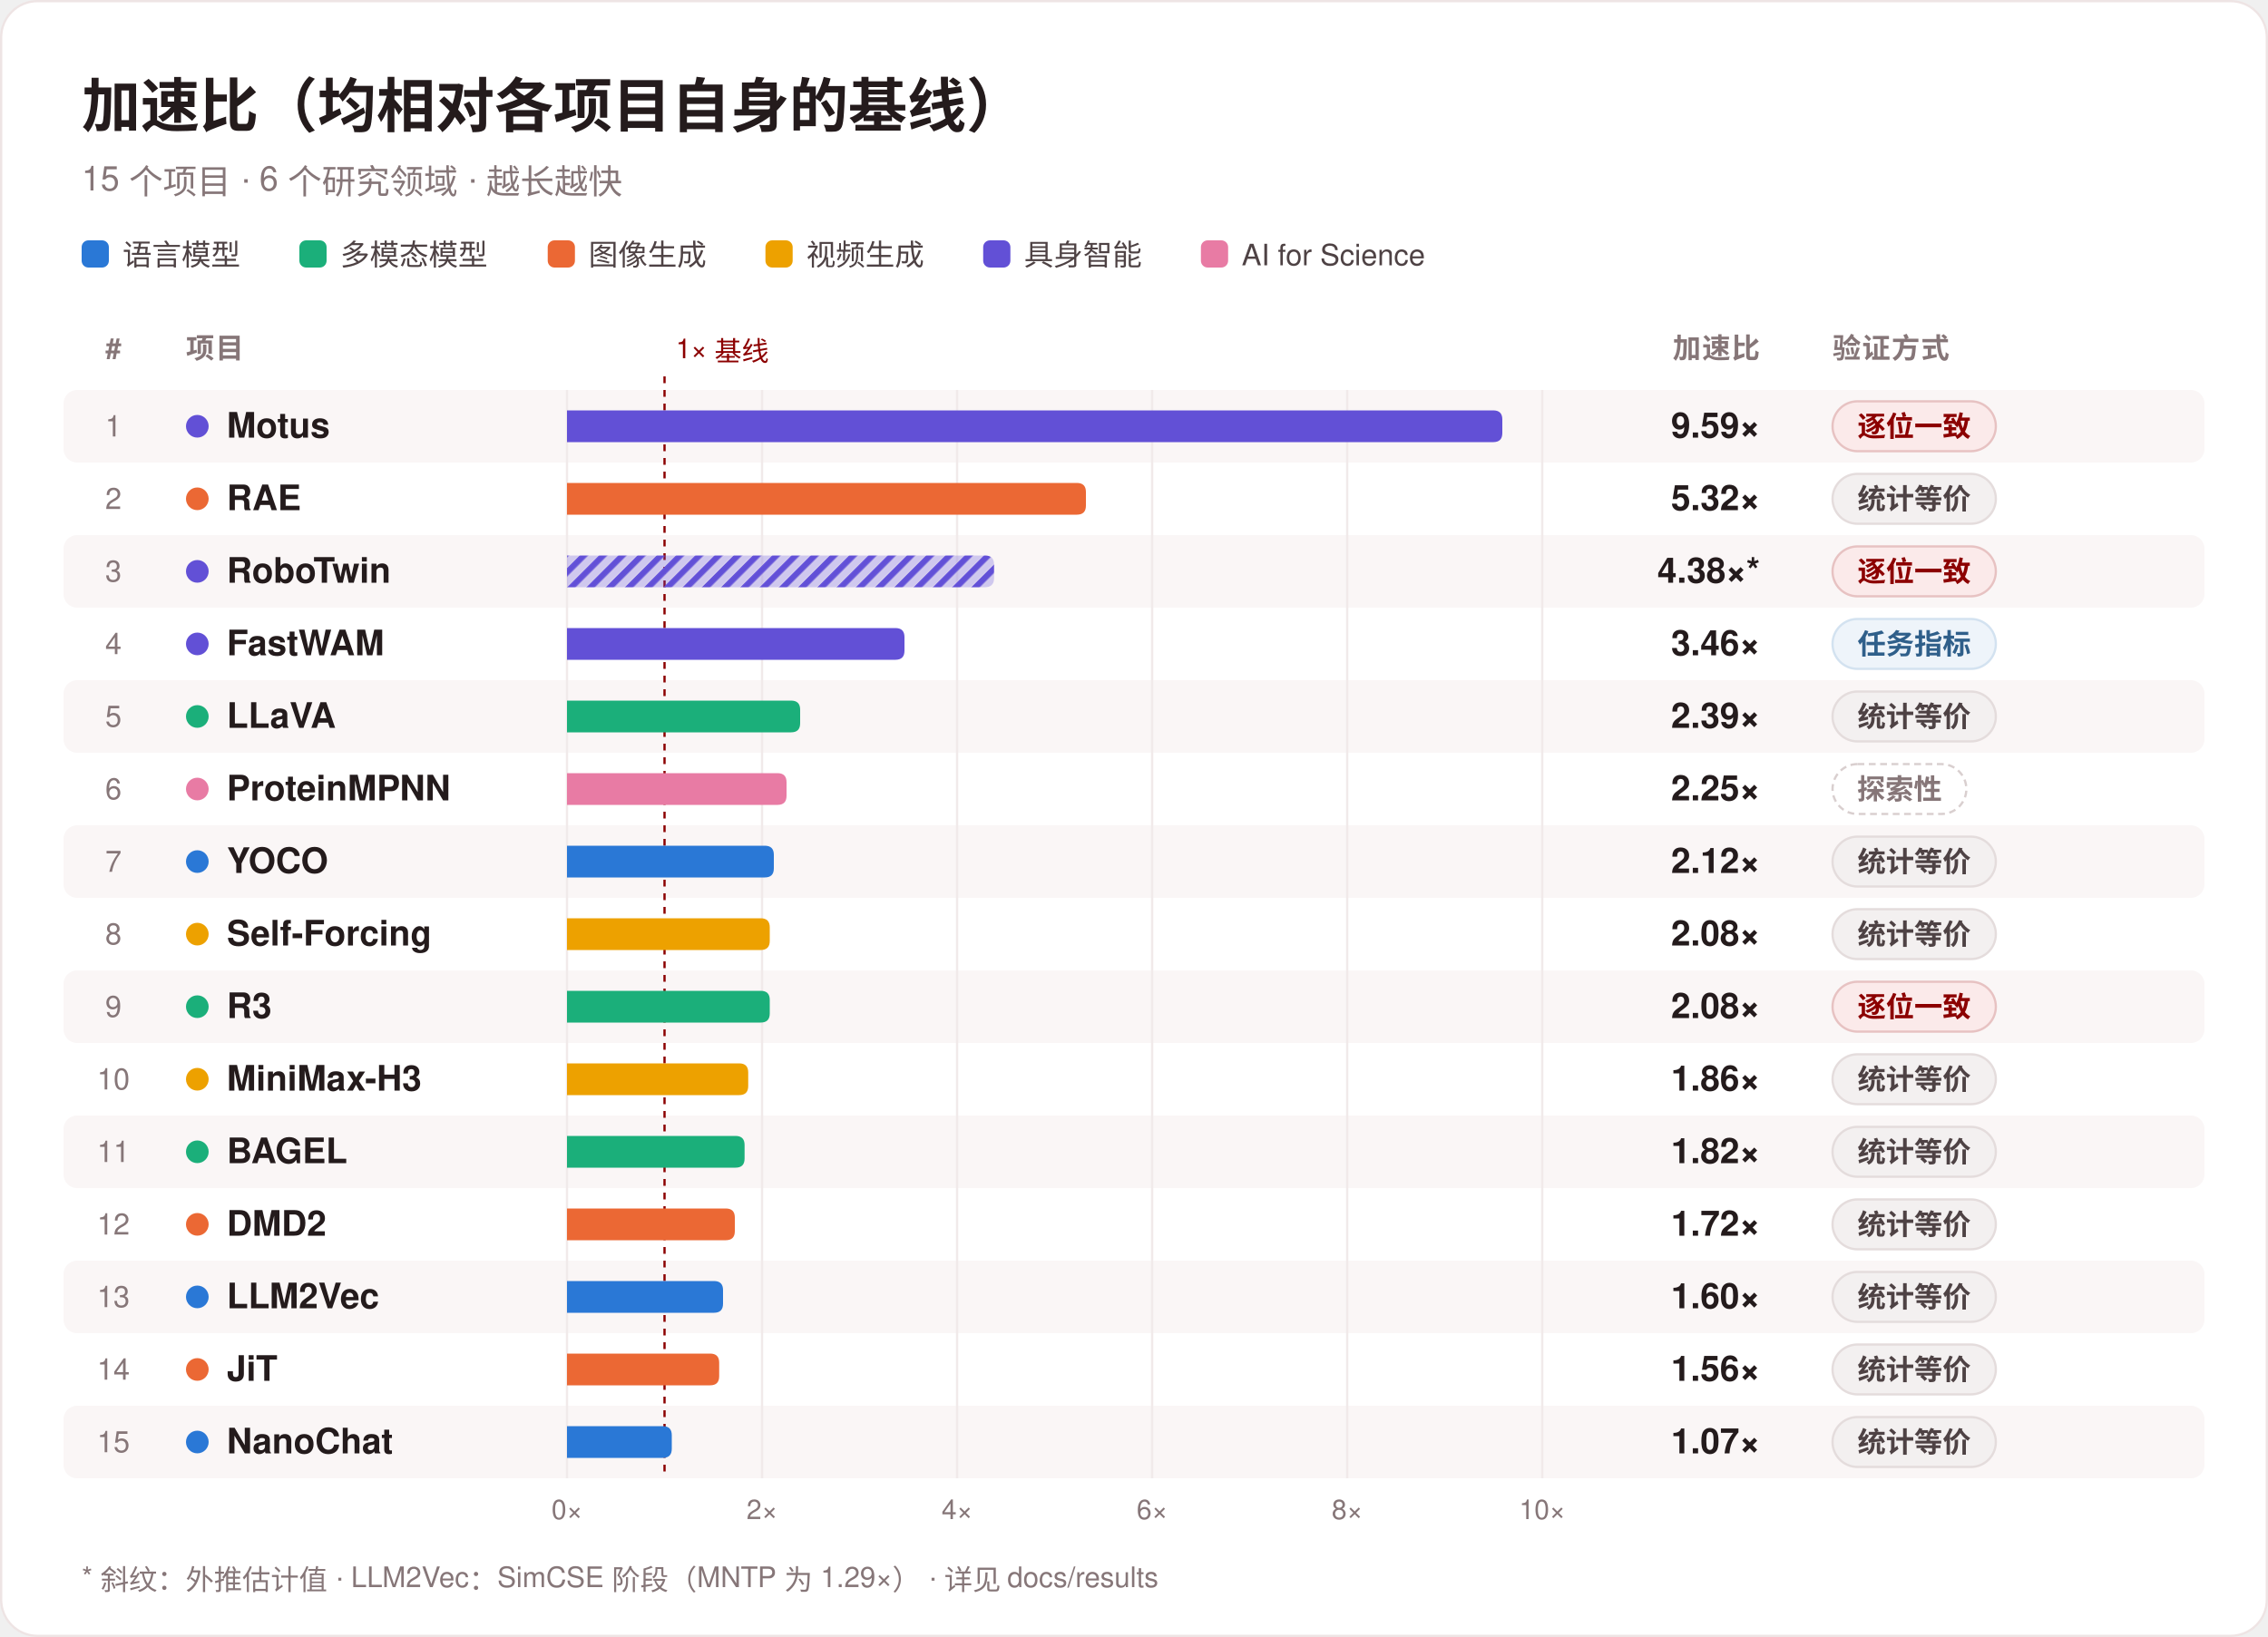
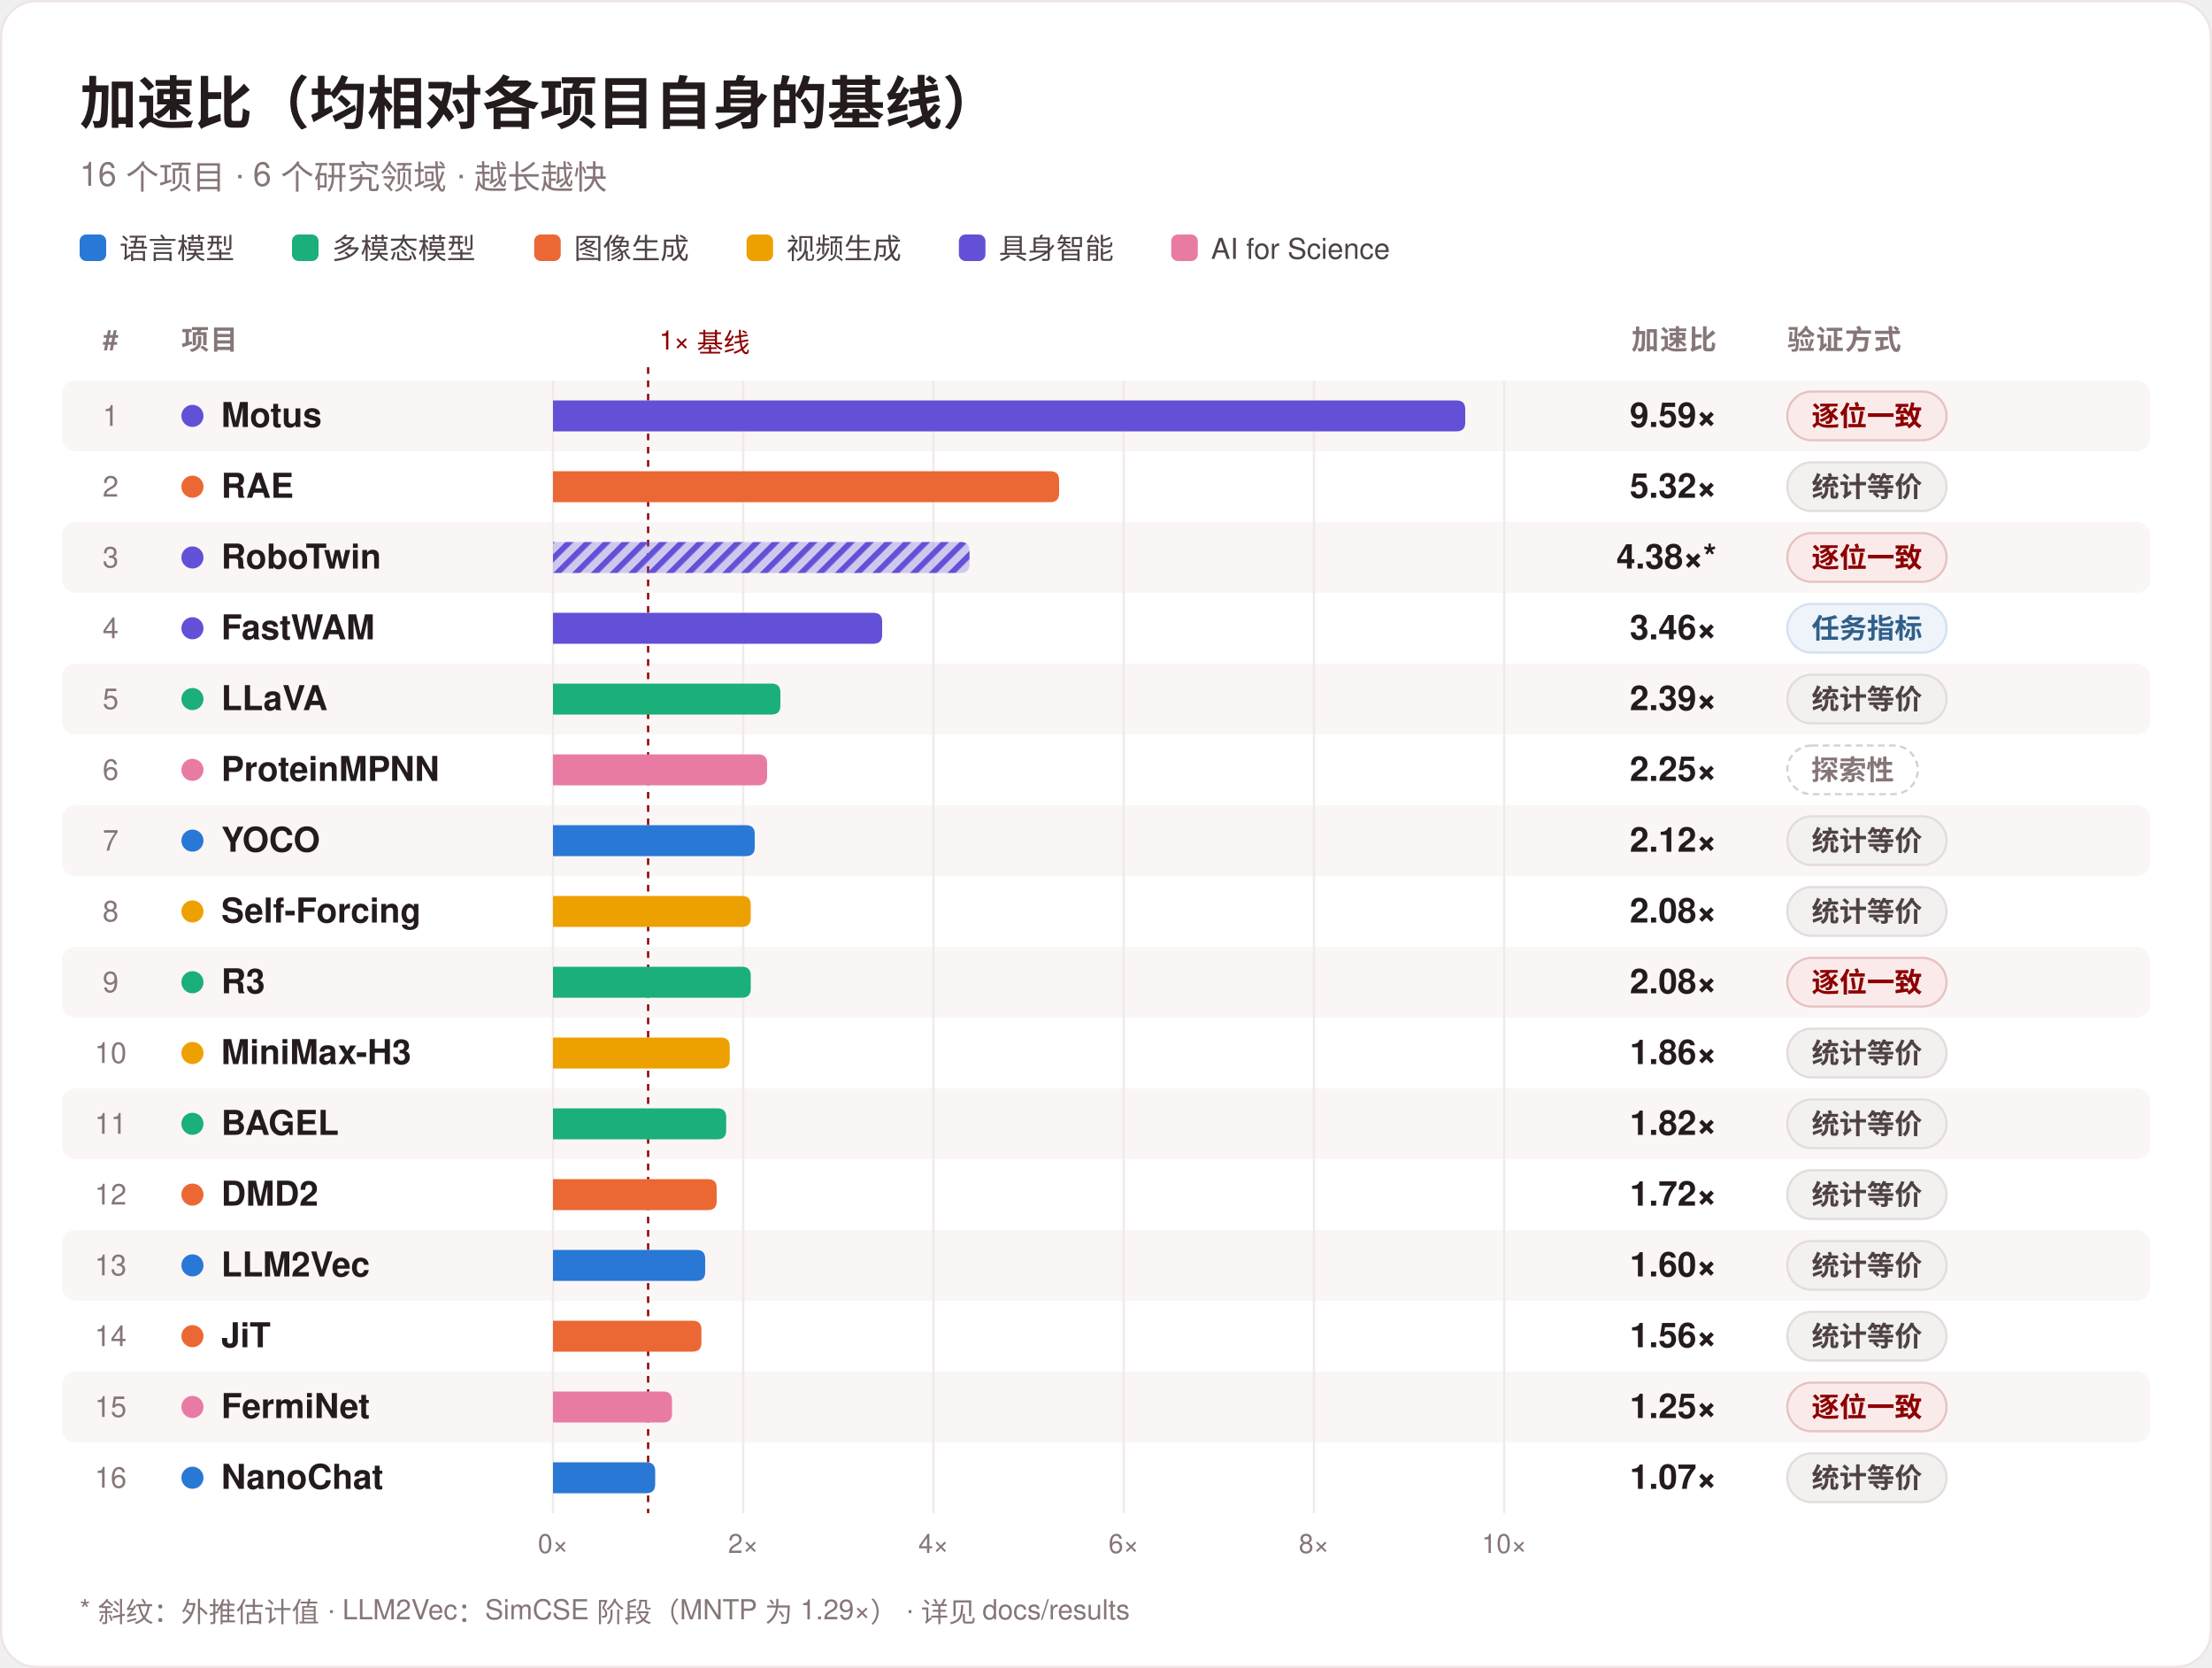
- <svg xmlns="http://www.w3.org/2000/svg" width="1000" height="722" viewBox="0 0 1000 722" role="img" aria-labelledby="t d">
+ <svg xmlns="http://www.w3.org/2000/svg" width="1000" height="754" viewBox="0 0 1000 754" role="img" aria-labelledby="t d">
  <defs>
    <pattern id="h-llm" width="6" height="6" patternUnits="userSpaceOnUse" patternTransform="rotate(45)">
      <rect width="6" height="6" fill="#2a78d6" fill-opacity=".28" />
      <rect width="2.6" height="6" fill="#2a78d6" />
    </pattern>
    <pattern id="h-mllm" width="6" height="6" patternUnits="userSpaceOnUse" patternTransform="rotate(45)">
      <rect width="6" height="6" fill="#1baf7a" fill-opacity=".28" />
      <rect width="2.6" height="6" fill="#1baf7a" />
    </pattern>
    <pattern id="h-img" width="6" height="6" patternUnits="userSpaceOnUse" patternTransform="rotate(45)">
      <rect width="6" height="6" fill="#eb6834" fill-opacity=".28" />
      <rect width="2.6" height="6" fill="#eb6834" />
    </pattern>
    <pattern id="h-vid" width="6" height="6" patternUnits="userSpaceOnUse" patternTransform="rotate(45)">
      <rect width="6" height="6" fill="#eda100" fill-opacity=".28" />
      <rect width="2.6" height="6" fill="#eda100" />
    </pattern>
    <pattern id="h-emb" width="6" height="6" patternUnits="userSpaceOnUse" patternTransform="rotate(45)">
      <rect width="6" height="6" fill="#6250d6" fill-opacity=".28" />
      <rect width="2.6" height="6" fill="#6250d6" />
    </pattern>
    <pattern id="h-sci" width="6" height="6" patternUnits="userSpaceOnUse" patternTransform="rotate(45)">
      <rect width="6" height="6" fill="#e87ba4" fill-opacity=".28" />
      <rect width="2.6" height="6" fill="#e87ba4" />
    </pattern>
    <style>text{font-family:-apple-system,BlinkMacSystemFont,"Segoe UI","Helvetica Neue",Helvetica,Arial,"PingFang SC","Hiragino Sans GB","Microsoft YaHei","Noto Sans CJK SC",sans-serif}.title{font-size:26px;font-weight:700;fill:#241B1C}.sub{font-size:15px;fill:#867678}.col{font-size:12.5px;font-weight:600;fill:#867678;letter-spacing:.04em}.rank{font-size:13px;fill:#867678;font-variant-numeric:tabular-nums}.name{font-size:15.5px;font-weight:600;fill:#241B1C}.dom{font-size:13px;fill:#867678}.val{font-size:15.5px;font-weight:700;fill:#241B1C;font-variant-numeric:tabular-nums}.chip{font-size:12.5px;font-weight:600}.leg{font-size:13px;fill:#4E4244}.tick{font-size:12px;fill:#867678;font-variant-numeric:tabular-nums}.foot{font-size:12.5px;fill:#867678}.big{font-size:26px;font-weight:800;fill:#241B1C;font-variant-numeric:tabular-nums}.tl{font-size:13px;fill:#4E4244;font-variant-numeric:tabular-nums}.tlb{font-size:13px;font-weight:700;fill:#241B1C;font-variant-numeric:tabular-nums}.q{font-size:13px;fill:#4E4244}</style>
  </defs>
-   <rect x="0.5" y="0.5" width="999" height="721" rx="16" fill="#FFFFFF" stroke="#EEE4E4" />
+   <rect x="0.5" y="0.5" width="999" height="753" rx="16" fill="#FFFFFF" stroke="#EEE4E4" />
  <text x="36" y="56" class="title">加速比（均相对各项目自身的基线）</text>
-   <text x="36" y="84" class="sub">15 个项目 · 6 个研究领域 · 越长越快</text>
+   <text x="36" y="84" class="sub">16 个项目 · 6 个研究领域 · 越长越快</text>
  <rect x="36" y="106" width="12" height="12" rx="3" fill="#2a78d6" />
  <text x="54" y="117" class="leg">语言模型</text>
  <rect x="132.0" y="106" width="12" height="12" rx="3" fill="#1baf7a" />
  <text x="150.0" y="117" class="leg">多模态模型</text>
  <rect x="241.5" y="106" width="12" height="12" rx="3" fill="#eb6834" />
  <text x="259.5" y="117" class="leg">图像生成</text>
  <rect x="337.5" y="106" width="12" height="12" rx="3" fill="#eda100" />
  <text x="355.5" y="117" class="leg">视频生成</text>
  <rect x="433.5" y="106" width="12" height="12" rx="3" fill="#6250d6" />
  <text x="451.5" y="117" class="leg">具身智能</text>
  <rect x="529.5" y="106" width="12" height="12" rx="3" fill="#e87ba4" />
  <text x="547.5" y="117" class="leg">AI for Science</text>
  <text x="50" y="158" class="col" text-anchor="middle">#</text>
  <text x="82" y="158" class="col">项目</text>
  <text x="776" y="158" class="col" text-anchor="end">加速比</text>
  <text x="808" y="158" class="col">验证方式</text>
  <rect x="28" y="172" width="944" height="32" rx="6" fill="#FAF6F6" />
  <rect x="28" y="236" width="944" height="32" rx="6" fill="#FAF6F6" />
  <rect x="28" y="300" width="944" height="32" rx="6" fill="#FAF6F6" />
  <rect x="28" y="364" width="944" height="32" rx="6" fill="#FAF6F6" />
  <rect x="28" y="428" width="944" height="32" rx="6" fill="#FAF6F6" />
  <rect x="28" y="492" width="944" height="32" rx="6" fill="#FAF6F6" />
  <rect x="28" y="556" width="944" height="32" rx="6" fill="#FAF6F6" />
  <rect x="28" y="620" width="944" height="32" rx="6" fill="#FAF6F6" />
-   <line x1="250.0" y1="172" x2="250.0" y2="652" stroke="#F1EAEA" stroke-width="1" />
-   <text x="250.0" y="670" class="tick" text-anchor="middle">0×</text>
-   <line x1="336.0" y1="172" x2="336.0" y2="652" stroke="#F1EAEA" stroke-width="1" />
-   <text x="336.0" y="670" class="tick" text-anchor="middle">2×</text>
-   <line x1="422.0" y1="172" x2="422.0" y2="652" stroke="#F1EAEA" stroke-width="1" />
-   <text x="422.0" y="670" class="tick" text-anchor="middle">4×</text>
-   <line x1="508.0" y1="172" x2="508.0" y2="652" stroke="#F1EAEA" stroke-width="1" />
-   <text x="508.0" y="670" class="tick" text-anchor="middle">6×</text>
-   <line x1="594.0" y1="172" x2="594.0" y2="652" stroke="#F1EAEA" stroke-width="1" />
-   <text x="594.0" y="670" class="tick" text-anchor="middle">8×</text>
-   <line x1="680.0" y1="172" x2="680.0" y2="652" stroke="#F1EAEA" stroke-width="1" />
-   <text x="680.0" y="670" class="tick" text-anchor="middle">10×</text>
-   <line x1="293.0" y1="166" x2="293.0" y2="652" stroke="#8C0000" stroke-width="1" stroke-dasharray="3 3" />
+   <line x1="250.0" y1="172" x2="250.0" y2="684" stroke="#F1EAEA" stroke-width="1" />
+   <text x="250.0" y="702" class="tick" text-anchor="middle">0×</text>
+   <line x1="336.0" y1="172" x2="336.0" y2="684" stroke="#F1EAEA" stroke-width="1" />
+   <text x="336.0" y="702" class="tick" text-anchor="middle">2×</text>
+   <line x1="422.0" y1="172" x2="422.0" y2="684" stroke="#F1EAEA" stroke-width="1" />
+   <text x="422.0" y="702" class="tick" text-anchor="middle">4×</text>
+   <line x1="508.0" y1="172" x2="508.0" y2="684" stroke="#F1EAEA" stroke-width="1" />
+   <text x="508.0" y="702" class="tick" text-anchor="middle">6×</text>
+   <line x1="594.0" y1="172" x2="594.0" y2="684" stroke="#F1EAEA" stroke-width="1" />
+   <text x="594.0" y="702" class="tick" text-anchor="middle">8×</text>
+   <line x1="680.0" y1="172" x2="680.0" y2="684" stroke="#F1EAEA" stroke-width="1" />
+   <text x="680.0" y="702" class="tick" text-anchor="middle">10×</text>
+   <line x1="293.0" y1="166" x2="293.0" y2="684" stroke="#8C0000" stroke-width="1" stroke-dasharray="3 3" />
  <text x="298.0" y="158" class="tick" fill="#8C0000" style="fill:#8C0000">1× 基线</text>
  <text x="50" y="192.5" class="rank" text-anchor="middle">1</text>
  <circle cx="87" cy="188.0" r="5" fill="#6250d6" />
  <text x="100" y="193.0" class="name">Motus</text>
  <path d="M250.0 181.0H658.4Q662.4 181.0 662.4 185.0V191.0Q662.4 195.0 658.4 195.0H250.0Z" fill="#6250d6" />
  <text x="776" y="193.0" class="val" text-anchor="end">9.59×</text>
  <rect x="808" y="177.0" width="72" height="22" rx="11" fill="#FBEAEA" stroke="#E7C2C2" />
  <text x="844.0" y="192.5" class="chip" text-anchor="middle" style="fill:#8C0000">逐位一致</text>
  <text x="50" y="224.5" class="rank" text-anchor="middle">2</text>
  <circle cx="87" cy="220.0" r="5" fill="#eb6834" />
  <text x="100" y="225.0" class="name">RAE</text>
  <path d="M250.0 213.0H474.8Q478.8 213.0 478.8 217.0V223.0Q478.8 227.0 474.8 227.0H250.0Z" fill="#eb6834" />
  <text x="776" y="225.0" class="val" text-anchor="end">5.32×</text>
  <rect x="808" y="209.0" width="72" height="22" rx="11" fill="#F3F0F0" stroke="#E4DCDC" />
  <text x="844.0" y="224.5" class="chip" text-anchor="middle" style="fill:#4E4244">统计等价</text>
  <text x="50" y="256.5" class="rank" text-anchor="middle">3</text>
  <circle cx="87" cy="252.0" r="5" fill="#6250d6" />
  <text x="100" y="257.0" class="name">RoboTwin</text>
  <path d="M250.0 245.0H434.3Q438.3 245.0 438.3 249.0V255.0Q438.3 259.0 434.3 259.0H250.0Z" fill="url(#h-emb)" />
  <text x="776" y="257.0" class="val" text-anchor="end">4.38×*</text>
  <rect x="808" y="241.0" width="72" height="22" rx="11" fill="#FBEAEA" stroke="#E7C2C2" />
  <text x="844.0" y="256.5" class="chip" text-anchor="middle" style="fill:#8C0000">逐位一致</text>
  <text x="50" y="288.5" class="rank" text-anchor="middle">4</text>
  <circle cx="87" cy="284.0" r="5" fill="#6250d6" />
  <text x="100" y="289.0" class="name">FastWAM</text>
  <path d="M250.0 277.0H394.8Q398.8 277.0 398.8 281.0V287.0Q398.8 291.0 394.8 291.0H250.0Z" fill="#6250d6" />
  <text x="776" y="289.0" class="val" text-anchor="end">3.46×</text>
  <rect x="808" y="273.0" width="72" height="22" rx="11" fill="#EEF4FA" stroke="#D3E2F0" />
  <text x="844.0" y="288.5" class="chip" text-anchor="middle" style="fill:#2F5F8A">任务指标</text>
  <text x="50" y="320.5" class="rank" text-anchor="middle">5</text>
  <circle cx="87" cy="316.0" r="5" fill="#1baf7a" />
  <text x="100" y="321.0" class="name">LLaVA</text>
  <path d="M250.0 309.0H348.8Q352.8 309.0 352.8 313.0V319.0Q352.8 323.0 348.8 323.0H250.0Z" fill="#1baf7a" />
  <text x="776" y="321.0" class="val" text-anchor="end">2.39×</text>
  <rect x="808" y="305.0" width="72" height="22" rx="11" fill="#F3F0F0" stroke="#E4DCDC" />
  <text x="844.0" y="320.5" class="chip" text-anchor="middle" style="fill:#4E4244">统计等价</text>
  <text x="50" y="352.5" class="rank" text-anchor="middle">6</text>
  <circle cx="87" cy="348.0" r="5" fill="#e87ba4" />
  <text x="100" y="353.0" class="name">ProteinMPNN</text>
  <path d="M250.0 341.0H342.8Q346.8 341.0 346.8 345.0V351.0Q346.8 355.0 342.8 355.0H250.0Z" fill="#e87ba4" />
  <text x="776" y="353.0" class="val" text-anchor="end">2.25×</text>
  <rect x="808" y="337.0" width="59" height="22" rx="11" fill="#FFFFFF" stroke="#D9CFCF" stroke-dasharray="3 2" />
  <text x="837.5" y="352.5" class="chip" text-anchor="middle" style="fill:#867678">探索性</text>
  <text x="50" y="384.5" class="rank" text-anchor="middle">7</text>
  <circle cx="87" cy="380.0" r="5" fill="#2a78d6" />
  <text x="100" y="385.0" class="name">YOCO</text>
  <path d="M250.0 373.0H337.2Q341.2 373.0 341.2 377.0V383.0Q341.2 387.0 337.2 387.0H250.0Z" fill="#2a78d6" />
  <text x="776" y="385.0" class="val" text-anchor="end">2.12×</text>
  <rect x="808" y="369.0" width="72" height="22" rx="11" fill="#F3F0F0" stroke="#E4DCDC" />
  <text x="844.0" y="384.5" class="chip" text-anchor="middle" style="fill:#4E4244">统计等价</text>
  <text x="50" y="416.5" class="rank" text-anchor="middle">8</text>
  <circle cx="87" cy="412.0" r="5" fill="#eda100" />
  <text x="100" y="417.0" class="name">Self-Forcing</text>
  <path d="M250.0 405.0H335.4Q339.4 405.0 339.4 409.0V415.0Q339.4 419.0 335.4 419.0H250.0Z" fill="#eda100" />
  <text x="776" y="417.0" class="val" text-anchor="end">2.08×</text>
  <rect x="808" y="401.0" width="72" height="22" rx="11" fill="#F3F0F0" stroke="#E4DCDC" />
  <text x="844.0" y="416.5" class="chip" text-anchor="middle" style="fill:#4E4244">统计等价</text>
  <text x="50" y="448.5" class="rank" text-anchor="middle">9</text>
  <circle cx="87" cy="444.0" r="5" fill="#1baf7a" />
  <text x="100" y="449.0" class="name">R3</text>
  <path d="M250.0 437.0H335.4Q339.4 437.0 339.4 441.0V447.0Q339.4 451.0 335.4 451.0H250.0Z" fill="#1baf7a" />
  <text x="776" y="449.0" class="val" text-anchor="end">2.08×</text>
  <rect x="808" y="433.0" width="72" height="22" rx="11" fill="#FBEAEA" stroke="#E7C2C2" />
  <text x="844.0" y="448.5" class="chip" text-anchor="middle" style="fill:#8C0000">逐位一致</text>
  <text x="50" y="480.5" class="rank" text-anchor="middle">10</text>
  <circle cx="87" cy="476.0" r="5" fill="#eda100" />
  <text x="100" y="481.0" class="name">MiniMax-H3</text>
  <path d="M250.0 469.0H325.9Q329.9 469.0 329.9 473.0V479.0Q329.9 483.0 325.9 483.0H250.0Z" fill="#eda100" />
  <text x="776" y="481.0" class="val" text-anchor="end">1.86×</text>
  <rect x="808" y="465.0" width="72" height="22" rx="11" fill="#F3F0F0" stroke="#E4DCDC" />
  <text x="844.0" y="480.5" class="chip" text-anchor="middle" style="fill:#4E4244">统计等价</text>
  <text x="50" y="512.5" class="rank" text-anchor="middle">11</text>
  <circle cx="87" cy="508.0" r="5" fill="#1baf7a" />
  <text x="100" y="513.0" class="name">BAGEL</text>
  <path d="M250.0 501.0H324.3Q328.3 501.0 328.3 505.0V511.0Q328.3 515.0 324.3 515.0H250.0Z" fill="#1baf7a" />
  <text x="776" y="513.0" class="val" text-anchor="end">1.82×</text>
  <rect x="808" y="497.0" width="72" height="22" rx="11" fill="#F3F0F0" stroke="#E4DCDC" />
  <text x="844.0" y="512.5" class="chip" text-anchor="middle" style="fill:#4E4244">统计等价</text>
  <text x="50" y="544.5" class="rank" text-anchor="middle">12</text>
  <circle cx="87" cy="540.0" r="5" fill="#eb6834" />
  <text x="100" y="545.0" class="name">DMD2</text>
  <path d="M250.0 533.0H320.0Q324.0 533.0 324.0 537.0V543.0Q324.0 547.0 320.0 547.0H250.0Z" fill="#eb6834" />
  <text x="776" y="545.0" class="val" text-anchor="end">1.72×</text>
  <rect x="808" y="529.0" width="72" height="22" rx="11" fill="#F3F0F0" stroke="#E4DCDC" />
  <text x="844.0" y="544.5" class="chip" text-anchor="middle" style="fill:#4E4244">统计等价</text>
  <text x="50" y="576.5" class="rank" text-anchor="middle">13</text>
  <circle cx="87" cy="572.0" r="5" fill="#2a78d6" />
  <text x="100" y="577.0" class="name">LLM2Vec</text>
  <path d="M250.0 565.0H314.8Q318.8 565.0 318.8 569.0V575.0Q318.8 579.0 314.8 579.0H250.0Z" fill="#2a78d6" />
  <text x="776" y="577.0" class="val" text-anchor="end">1.60×</text>
  <rect x="808" y="561.0" width="72" height="22" rx="11" fill="#F3F0F0" stroke="#E4DCDC" />
  <text x="844.0" y="576.5" class="chip" text-anchor="middle" style="fill:#4E4244">统计等价</text>
  <text x="50" y="608.5" class="rank" text-anchor="middle">14</text>
  <circle cx="87" cy="604.0" r="5" fill="#eb6834" />
  <text x="100" y="609.0" class="name">JiT</text>
  <path d="M250.0 597.0H313.1Q317.1 597.0 317.1 601.0V607.0Q317.1 611.0 313.1 611.0H250.0Z" fill="#eb6834" />
  <text x="776" y="609.0" class="val" text-anchor="end">1.56×</text>
  <rect x="808" y="593.0" width="72" height="22" rx="11" fill="#F3F0F0" stroke="#E4DCDC" />
  <text x="844.0" y="608.5" class="chip" text-anchor="middle" style="fill:#4E4244">统计等价</text>
  <text x="50" y="640.5" class="rank" text-anchor="middle">15</text>
-   <circle cx="87" cy="636.0" r="5" fill="#2a78d6" />
-   <text x="100" y="641.0" class="name">NanoChat</text>
-   <path d="M250.0 629.0H292.2Q296.2 629.0 296.2 633.0V639.0Q296.2 643.0 292.2 643.0H250.0Z" fill="#2a78d6" />
-   <text x="776" y="641.0" class="val" text-anchor="end">1.07×</text>
-   <rect x="808" y="625.0" width="72" height="22" rx="11" fill="#F3F0F0" stroke="#E4DCDC" />
-   <text x="844.0" y="640.5" class="chip" text-anchor="middle" style="fill:#4E4244">统计等价</text>
-   <text x="36" y="700" class="foot">* 斜纹：外推估计值 · LLM2Vec：SimCSE 阶段（MNTP 为 1.29×） · 详见 docs/results</text>
+   <circle cx="87" cy="636.0" r="5" fill="#e87ba4" />
+   <text x="100" y="641.0" class="name">FermiNet</text>
+   <path d="M250.0 629.0H299.8Q303.8 629.0 303.8 633.0V639.0Q303.8 643.0 299.8 643.0H250.0Z" fill="#e87ba4" />
+   <text x="776" y="641.0" class="val" text-anchor="end">1.25×</text>
+   <rect x="808" y="625.0" width="72" height="22" rx="11" fill="#FBEAEA" stroke="#E7C2C2" />
+   <text x="844.0" y="640.5" class="chip" text-anchor="middle" style="fill:#8C0000">逐位一致</text>
+   <text x="50" y="672.5" class="rank" text-anchor="middle">16</text>
+   <circle cx="87" cy="668.0" r="5" fill="#2a78d6" />
+   <text x="100" y="673.0" class="name">NanoChat</text>
+   <path d="M250.0 661.0H292.2Q296.2 661.0 296.2 665.0V671.0Q296.2 675.0 292.2 675.0H250.0Z" fill="#2a78d6" />
+   <text x="776" y="673.0" class="val" text-anchor="end">1.07×</text>
+   <rect x="808" y="657.0" width="72" height="22" rx="11" fill="#F3F0F0" stroke="#E4DCDC" />
+   <text x="844.0" y="672.5" class="chip" text-anchor="middle" style="fill:#4E4244">统计等价</text>
+   <text x="36" y="732" class="foot">* 斜纹：外推估计值 · LLM2Vec：SimCSE 阶段（MNTP 为 1.29×） · 详见 docs/results</text>
</svg>
